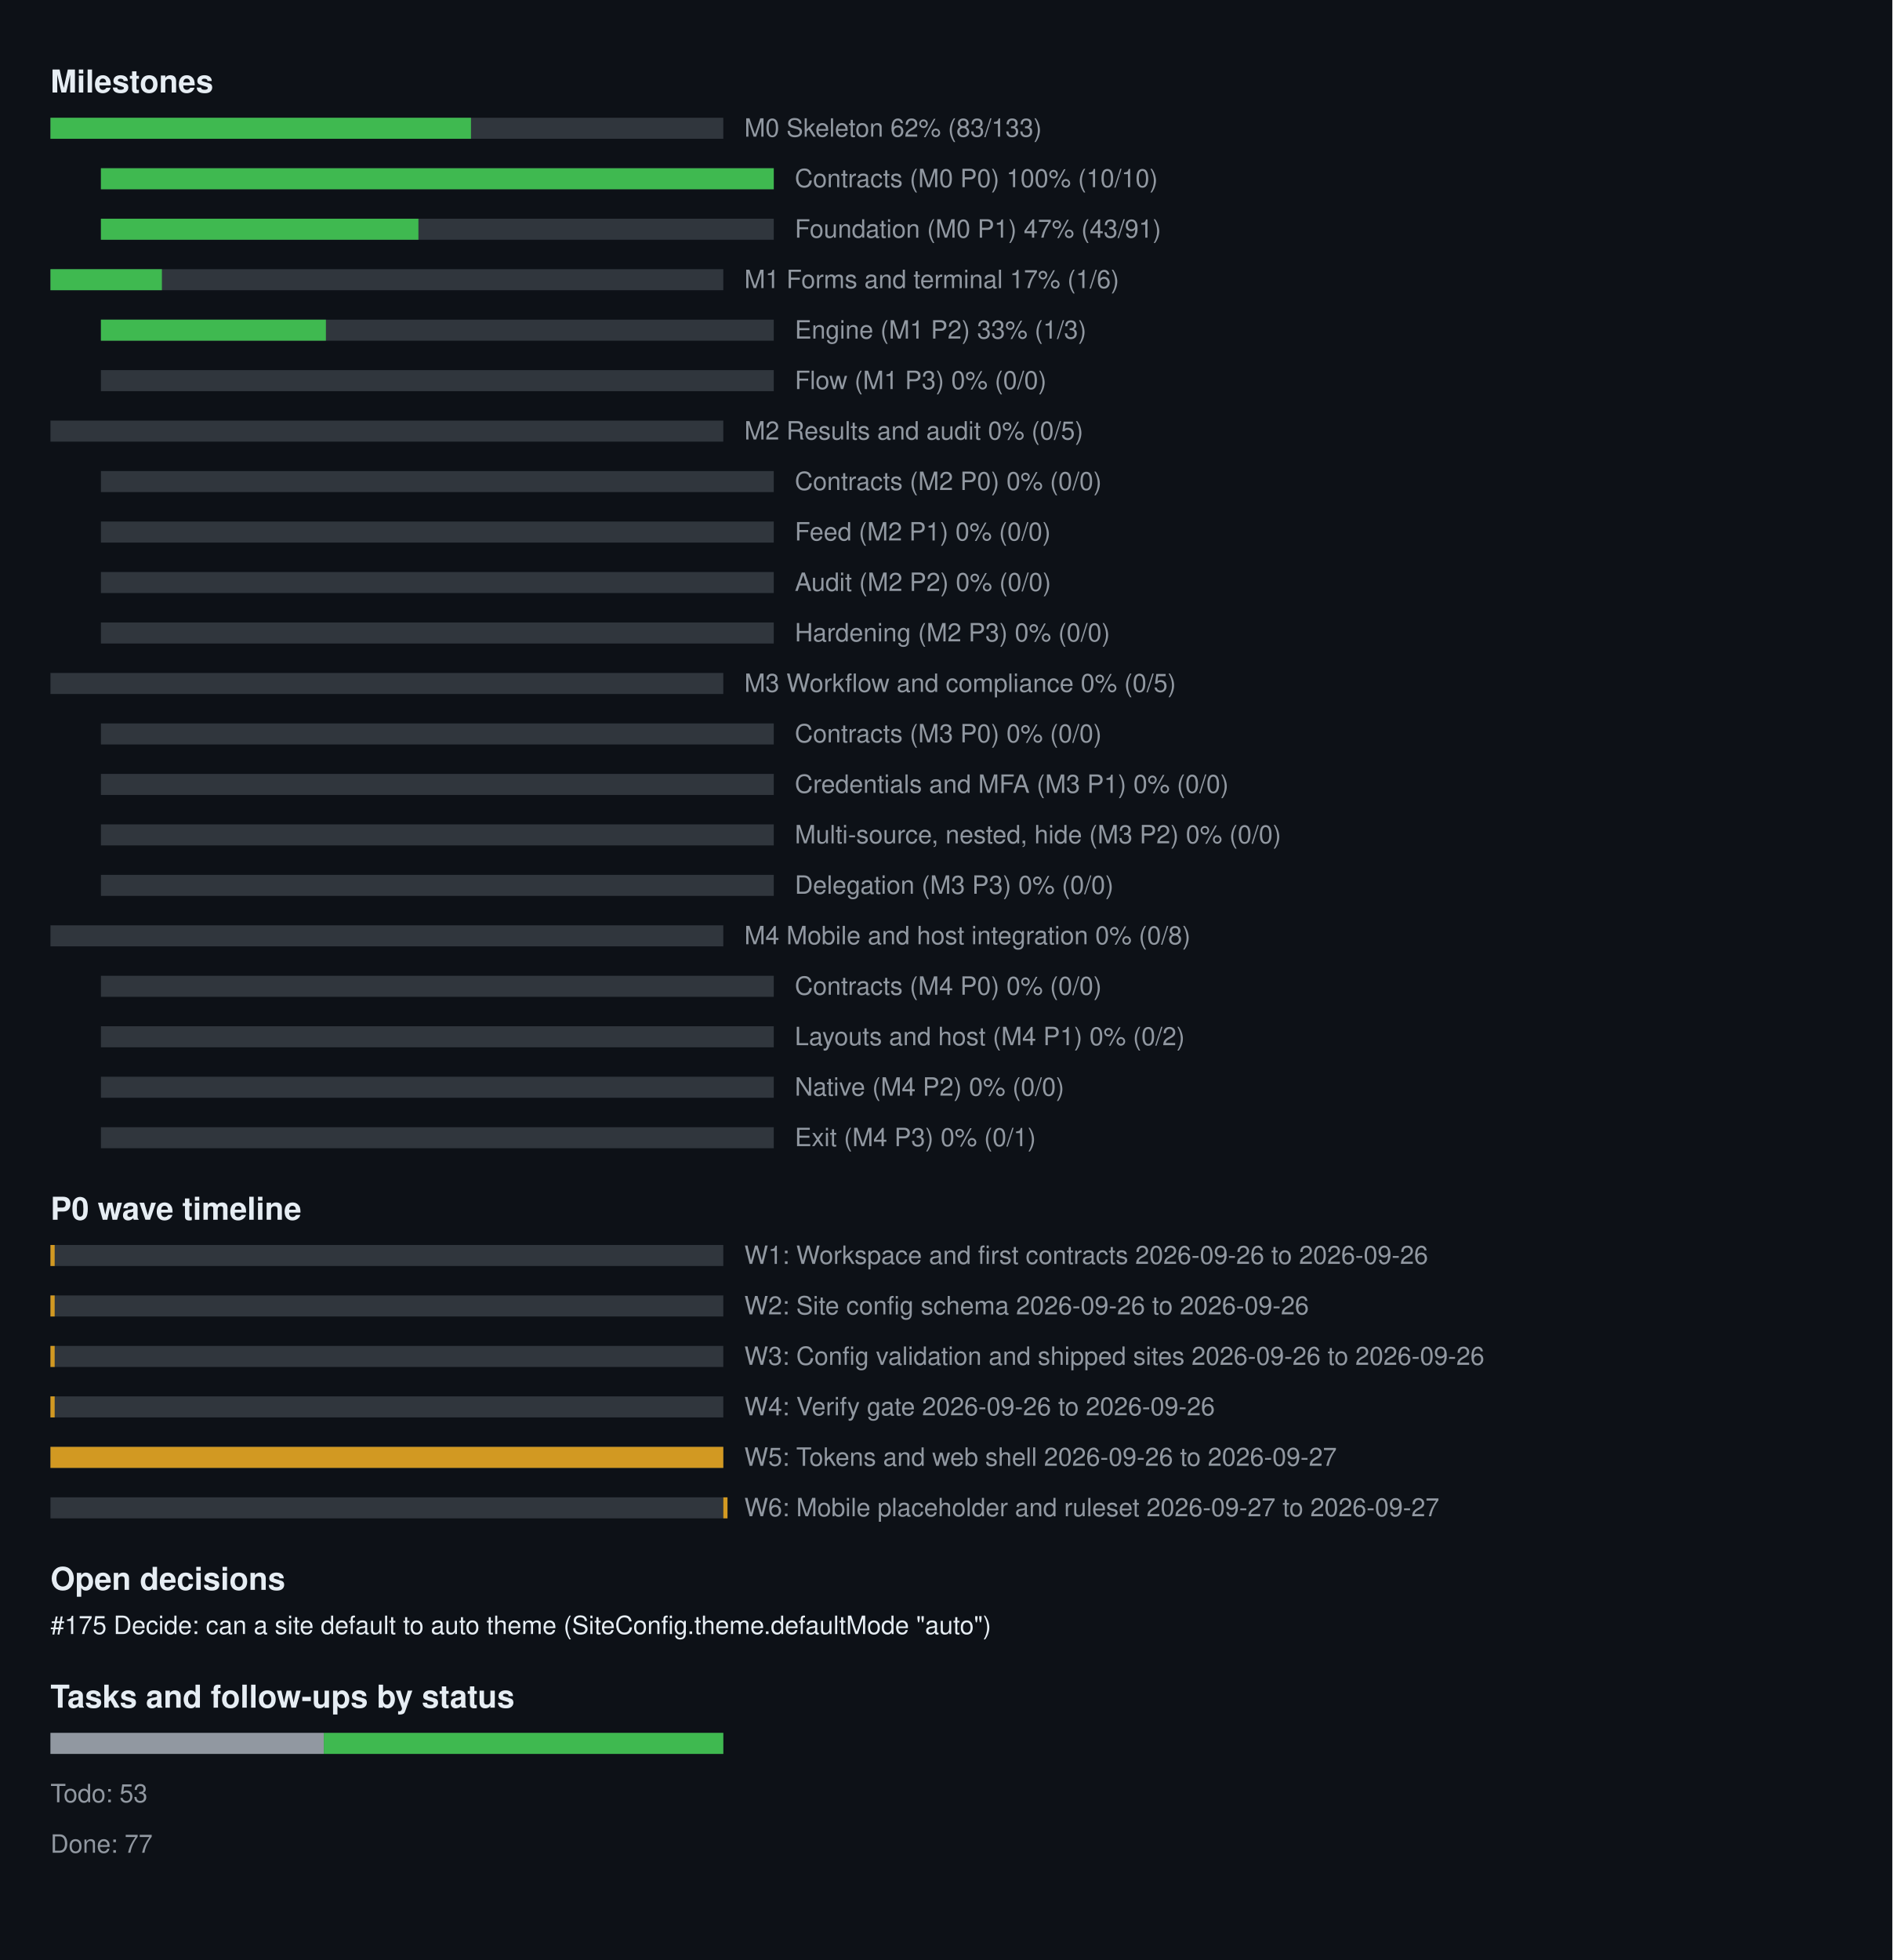
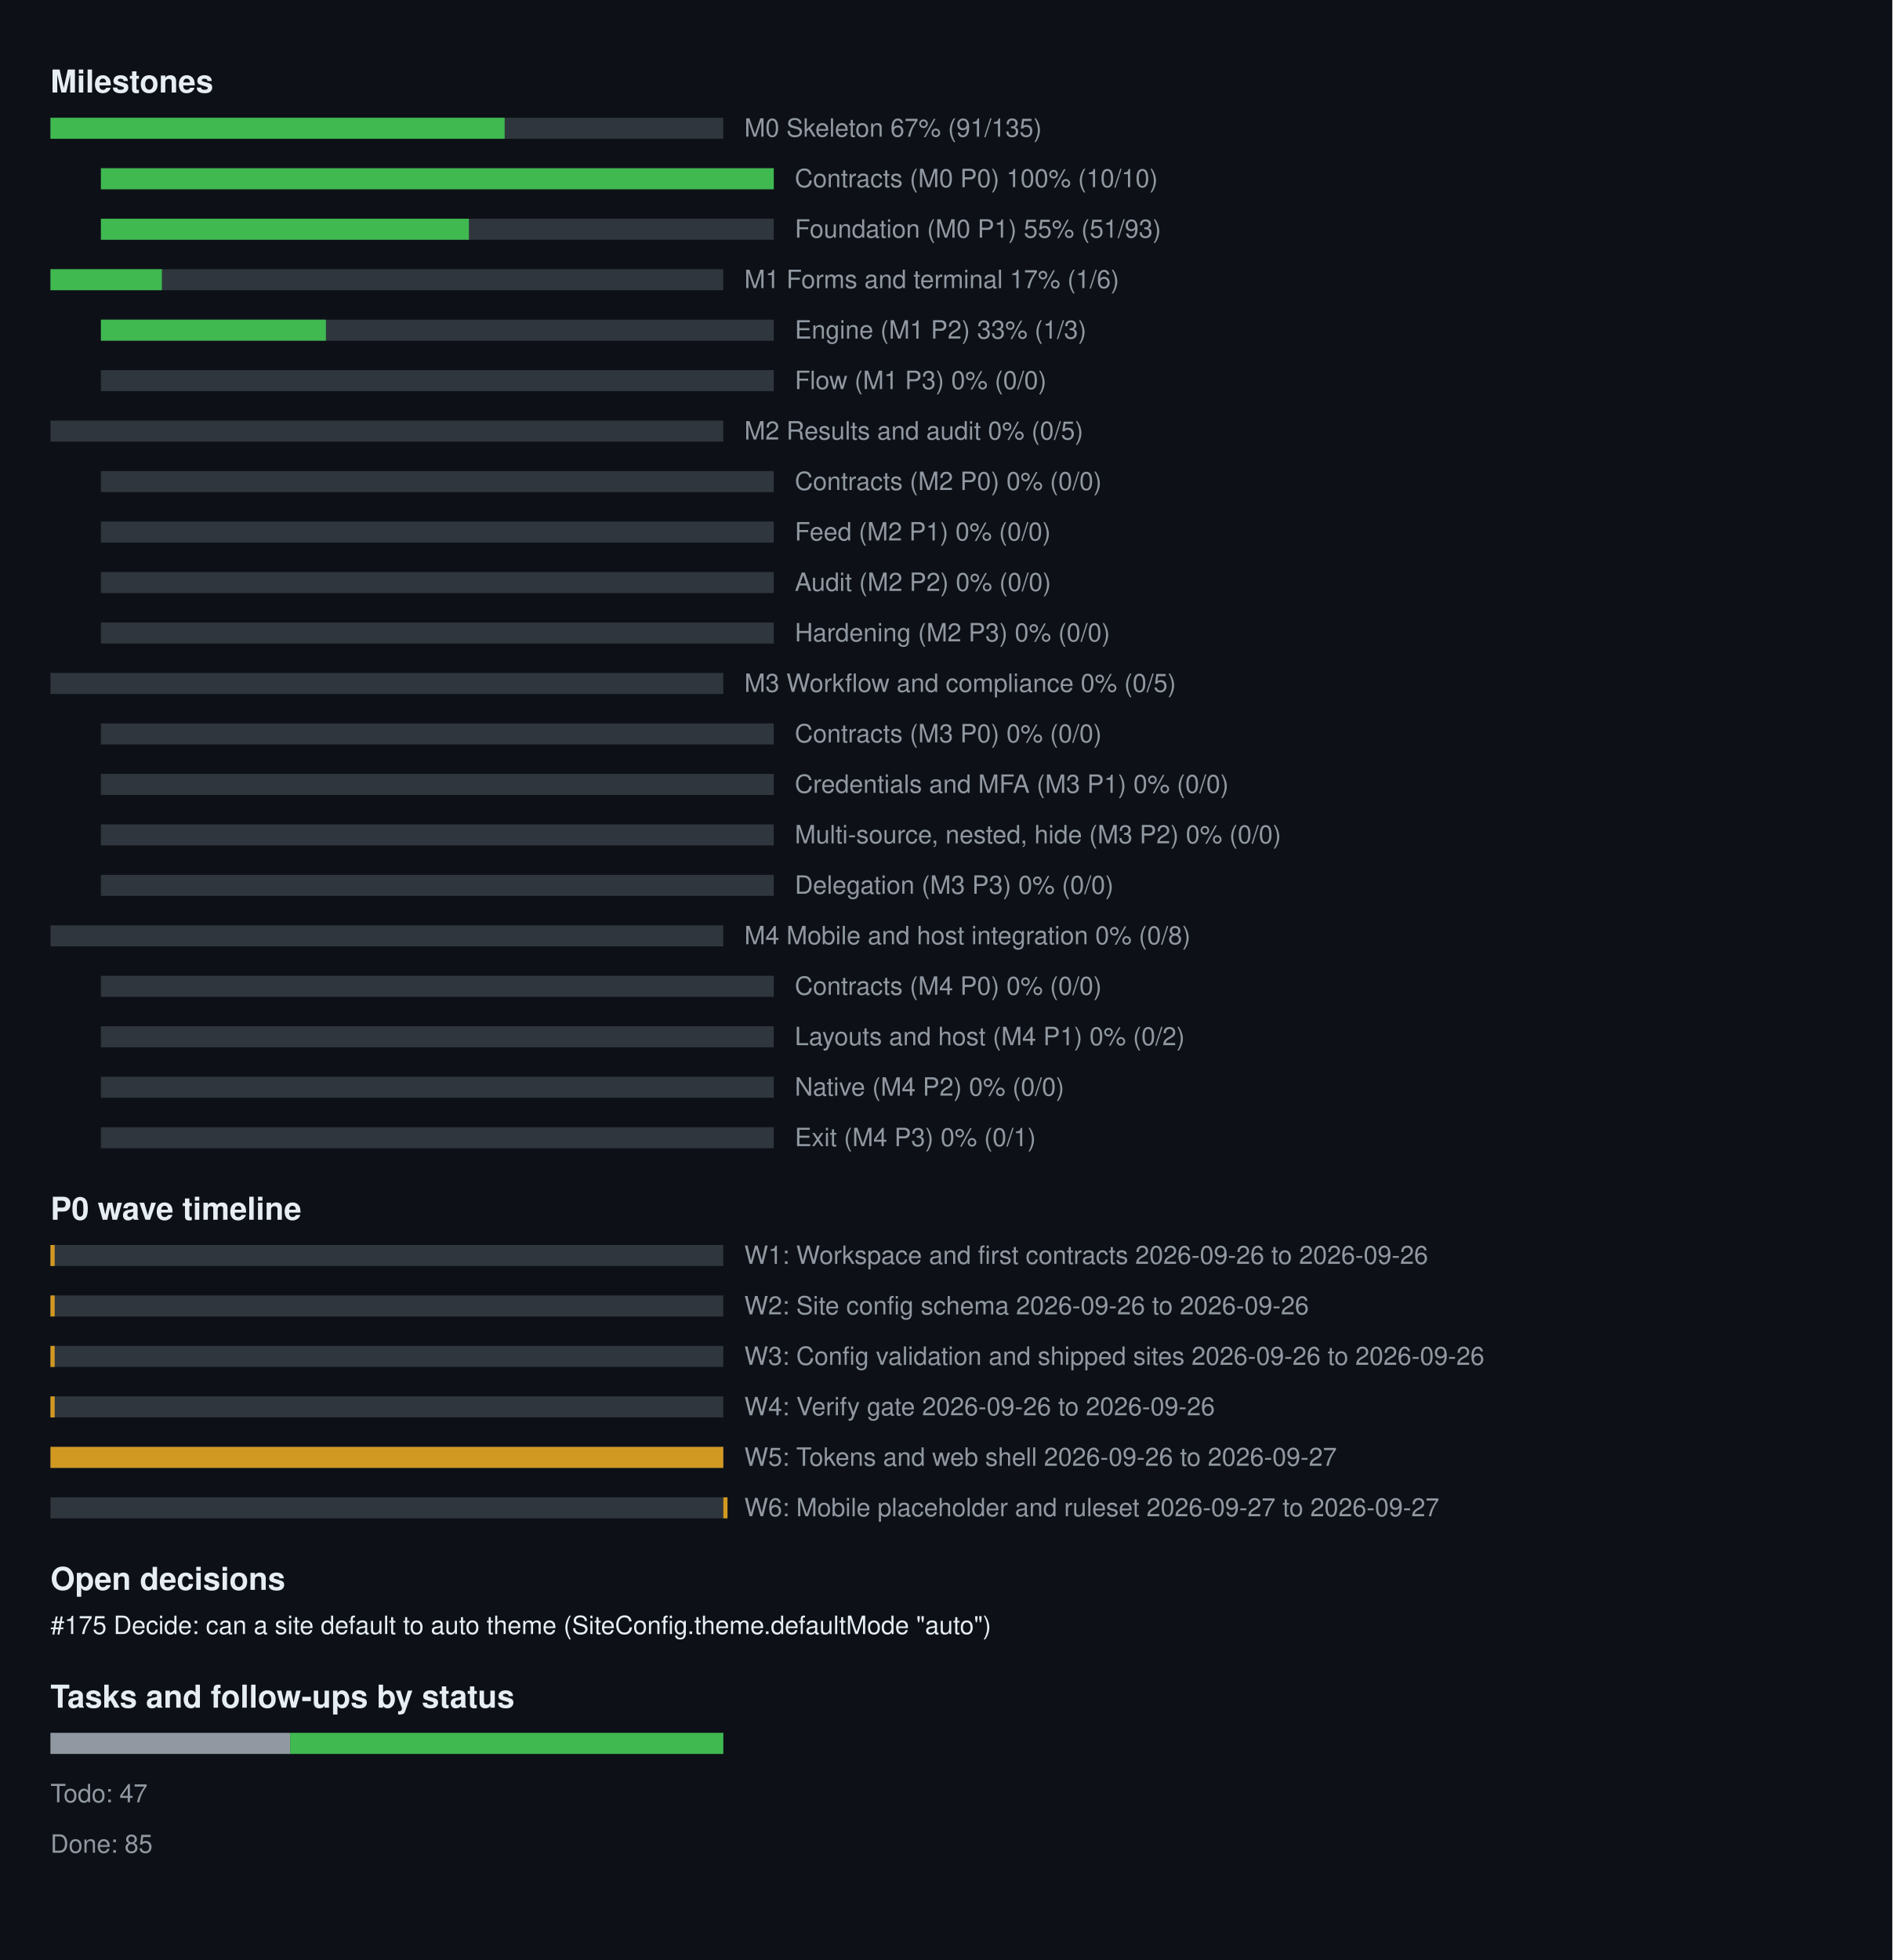
<svg xmlns="http://www.w3.org/2000/svg" role="img" viewBox="0 0 900 932" width="900" height="932" font-family="Helvetica, Arial, sans-serif">
  <rect width="900" height="932" fill="#0d1117" />
  <text x="24" y="44" fill="#e6edf3" font-size="15" font-weight="700">Milestones</text>
  <rect x="24" y="56" width="320" height="10" fill="#30363d" />
-   <rect x="24" y="56" width="200" height="10" fill="#3fb950" />
-   <text x="354" y="65" fill="#9198a1" font-size="12">M0 Skeleton 62% (83/133)</text>
+   <rect x="24" y="56" width="216" height="10" fill="#3fb950" />
+   <text x="354" y="65" fill="#9198a1" font-size="12">M0 Skeleton 67% (91/135)</text>
  <rect x="48" y="80" width="320" height="10" fill="#30363d" />
  <rect x="48" y="80" width="320" height="10" fill="#3fb950" />
  <text x="378" y="89" fill="#9198a1" font-size="12">Contracts (M0 P0) 100% (10/10)</text>
  <rect x="48" y="104" width="320" height="10" fill="#30363d" />
-   <rect x="48" y="104" width="151" height="10" fill="#3fb950" />
-   <text x="378" y="113" fill="#9198a1" font-size="12">Foundation (M0 P1) 47% (43/91)</text>
+   <rect x="48" y="104" width="175" height="10" fill="#3fb950" />
+   <text x="378" y="113" fill="#9198a1" font-size="12">Foundation (M0 P1) 55% (51/93)</text>
  <rect x="24" y="128" width="320" height="10" fill="#30363d" />
  <rect x="24" y="128" width="53" height="10" fill="#3fb950" />
  <text x="354" y="137" fill="#9198a1" font-size="12">M1 Forms and terminal 17% (1/6)</text>
  <rect x="48" y="152" width="320" height="10" fill="#30363d" />
  <rect x="48" y="152" width="107" height="10" fill="#3fb950" />
  <text x="378" y="161" fill="#9198a1" font-size="12">Engine (M1 P2) 33% (1/3)</text>
  <rect x="48" y="176" width="320" height="10" fill="#30363d" />
  <text x="378" y="185" fill="#9198a1" font-size="12">Flow (M1 P3) 0% (0/0)</text>
  <rect x="24" y="200" width="320" height="10" fill="#30363d" />
  <text x="354" y="209" fill="#9198a1" font-size="12">M2 Results and audit 0% (0/5)</text>
  <rect x="48" y="224" width="320" height="10" fill="#30363d" />
  <text x="378" y="233" fill="#9198a1" font-size="12">Contracts (M2 P0) 0% (0/0)</text>
  <rect x="48" y="248" width="320" height="10" fill="#30363d" />
  <text x="378" y="257" fill="#9198a1" font-size="12">Feed (M2 P1) 0% (0/0)</text>
  <rect x="48" y="272" width="320" height="10" fill="#30363d" />
  <text x="378" y="281" fill="#9198a1" font-size="12">Audit (M2 P2) 0% (0/0)</text>
  <rect x="48" y="296" width="320" height="10" fill="#30363d" />
  <text x="378" y="305" fill="#9198a1" font-size="12">Hardening (M2 P3) 0% (0/0)</text>
  <rect x="24" y="320" width="320" height="10" fill="#30363d" />
  <text x="354" y="329" fill="#9198a1" font-size="12">M3 Workflow and compliance 0% (0/5)</text>
  <rect x="48" y="344" width="320" height="10" fill="#30363d" />
  <text x="378" y="353" fill="#9198a1" font-size="12">Contracts (M3 P0) 0% (0/0)</text>
  <rect x="48" y="368" width="320" height="10" fill="#30363d" />
  <text x="378" y="377" fill="#9198a1" font-size="12">Credentials and MFA (M3 P1) 0% (0/0)</text>
  <rect x="48" y="392" width="320" height="10" fill="#30363d" />
  <text x="378" y="401" fill="#9198a1" font-size="12">Multi-source, nested, hide (M3 P2) 0% (0/0)</text>
  <rect x="48" y="416" width="320" height="10" fill="#30363d" />
  <text x="378" y="425" fill="#9198a1" font-size="12">Delegation (M3 P3) 0% (0/0)</text>
  <rect x="24" y="440" width="320" height="10" fill="#30363d" />
  <text x="354" y="449" fill="#9198a1" font-size="12">M4 Mobile and host integration 0% (0/8)</text>
  <rect x="48" y="464" width="320" height="10" fill="#30363d" />
  <text x="378" y="473" fill="#9198a1" font-size="12">Contracts (M4 P0) 0% (0/0)</text>
  <rect x="48" y="488" width="320" height="10" fill="#30363d" />
  <text x="378" y="497" fill="#9198a1" font-size="12">Layouts and host (M4 P1) 0% (0/2)</text>
  <rect x="48" y="512" width="320" height="10" fill="#30363d" />
  <text x="378" y="521" fill="#9198a1" font-size="12">Native (M4 P2) 0% (0/0)</text>
  <rect x="48" y="536" width="320" height="10" fill="#30363d" />
  <text x="378" y="545" fill="#9198a1" font-size="12">Exit (M4 P3) 0% (0/1)</text>
  <text x="24" y="580" fill="#e6edf3" font-size="15" font-weight="700">P0 wave timeline</text>
  <rect x="24" y="592" width="320" height="10" fill="#30363d" />
  <rect x="24" y="592" width="2" height="10" fill="#d29922" />
  <text x="354" y="601" fill="#9198a1" font-size="12">W1: Workspace and first contracts 2026-09-26 to 2026-09-26</text>
  <rect x="24" y="616" width="320" height="10" fill="#30363d" />
  <rect x="24" y="616" width="2" height="10" fill="#d29922" />
  <text x="354" y="625" fill="#9198a1" font-size="12">W2: Site config schema 2026-09-26 to 2026-09-26</text>
  <rect x="24" y="640" width="320" height="10" fill="#30363d" />
  <rect x="24" y="640" width="2" height="10" fill="#d29922" />
  <text x="354" y="649" fill="#9198a1" font-size="12">W3: Config validation and shipped sites 2026-09-26 to 2026-09-26</text>
  <rect x="24" y="664" width="320" height="10" fill="#30363d" />
  <rect x="24" y="664" width="2" height="10" fill="#d29922" />
  <text x="354" y="673" fill="#9198a1" font-size="12">W4: Verify gate 2026-09-26 to 2026-09-26</text>
  <rect x="24" y="688" width="320" height="10" fill="#30363d" />
  <rect x="24" y="688" width="320" height="10" fill="#d29922" />
  <text x="354" y="697" fill="#9198a1" font-size="12">W5: Tokens and web shell 2026-09-26 to 2026-09-27</text>
  <rect x="24" y="712" width="320" height="10" fill="#30363d" />
  <rect x="344" y="712" width="2" height="10" fill="#d29922" />
  <text x="354" y="721" fill="#9198a1" font-size="12">W6: Mobile placeholder and ruleset 2026-09-27 to 2026-09-27</text>
  <text x="24" y="756" fill="#e6edf3" font-size="15" font-weight="700">Open decisions</text>
  <text x="24" y="777" fill="#e6edf3" font-size="12">#175 Decide: can a site default to auto theme (SiteConfig.theme.defaultMode "auto")</text>
  <text x="24" y="812" fill="#e6edf3" font-size="15" font-weight="700">Tasks and follow-ups by status</text>
  <rect x="24" y="824" width="320" height="10" fill="#30363d" />
-   <rect x="24" y="824" width="130" height="10" fill="#9198a1" />
-   <rect x="154" y="824" width="190" height="10" fill="#3fb950" />
-   <text x="24" y="857" fill="#9198a1" font-size="12">Todo: 53</text>
-   <text x="24" y="881" fill="#9198a1" font-size="12">Done: 77</text>
+   <rect x="24" y="824" width="114" height="10" fill="#9198a1" />
+   <rect x="138" y="824" width="206" height="10" fill="#3fb950" />
+   <text x="24" y="857" fill="#9198a1" font-size="12">Todo: 47</text>
+   <text x="24" y="881" fill="#9198a1" font-size="12">Done: 85</text>
</svg>
